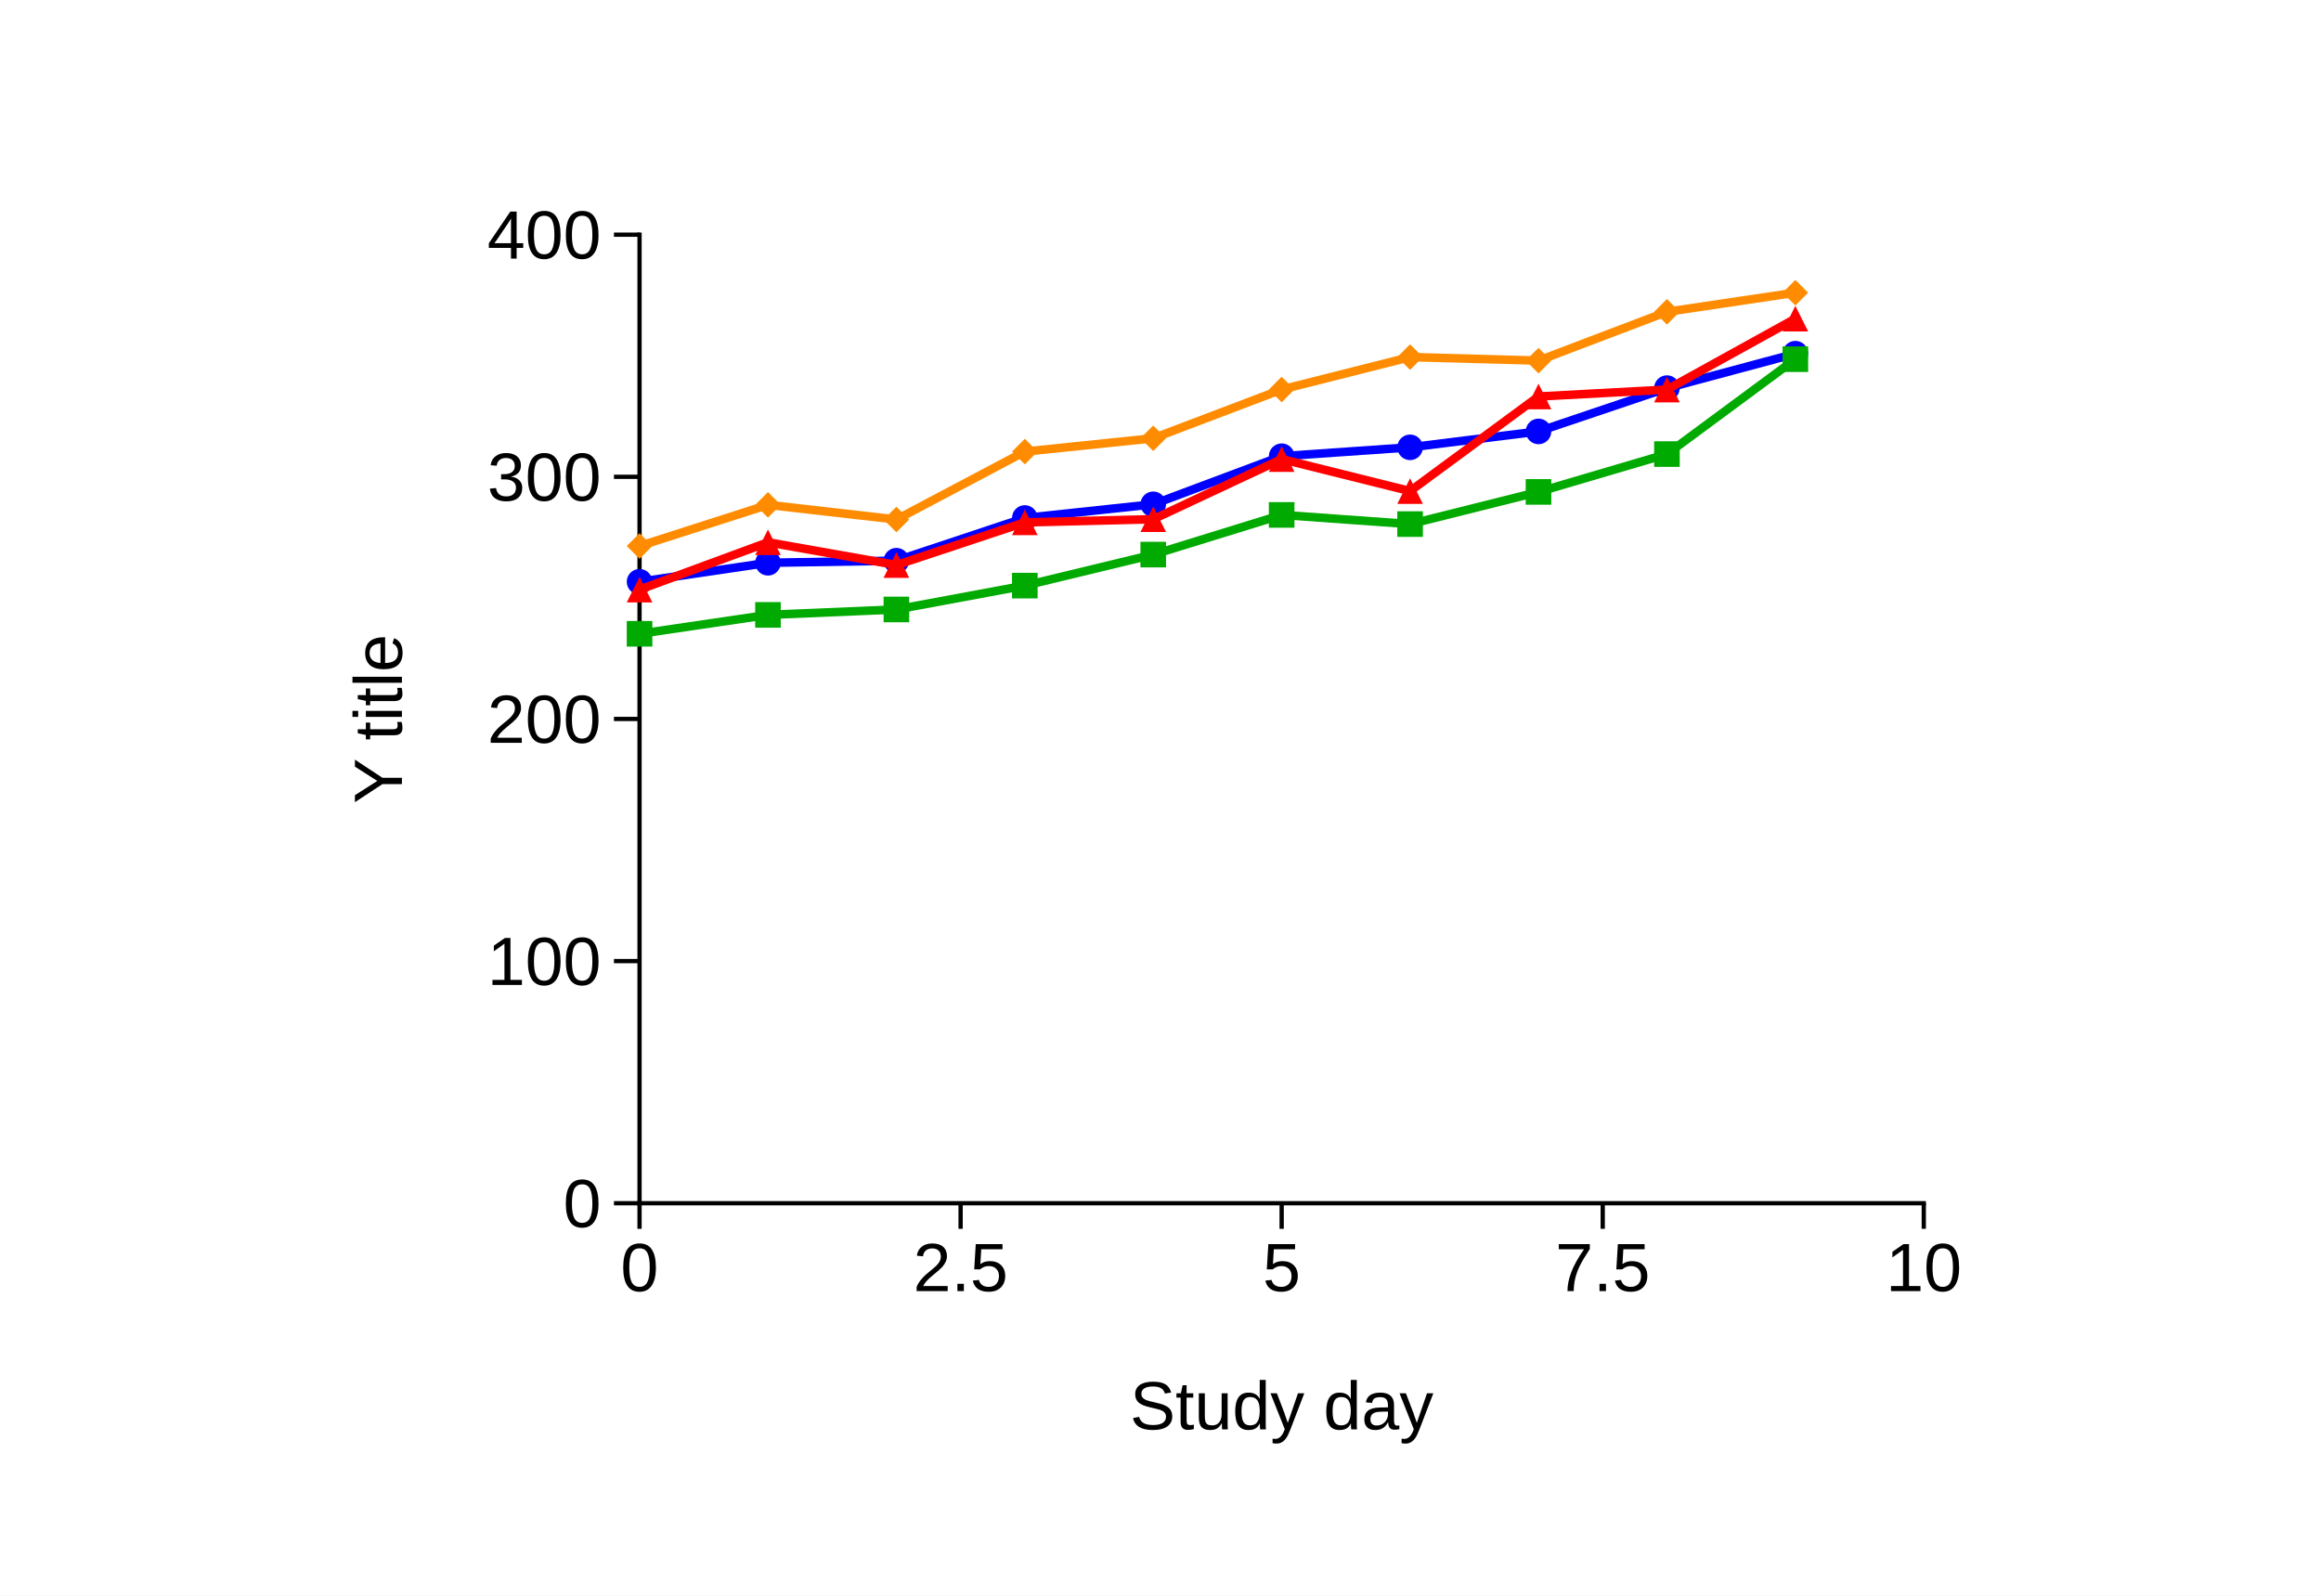
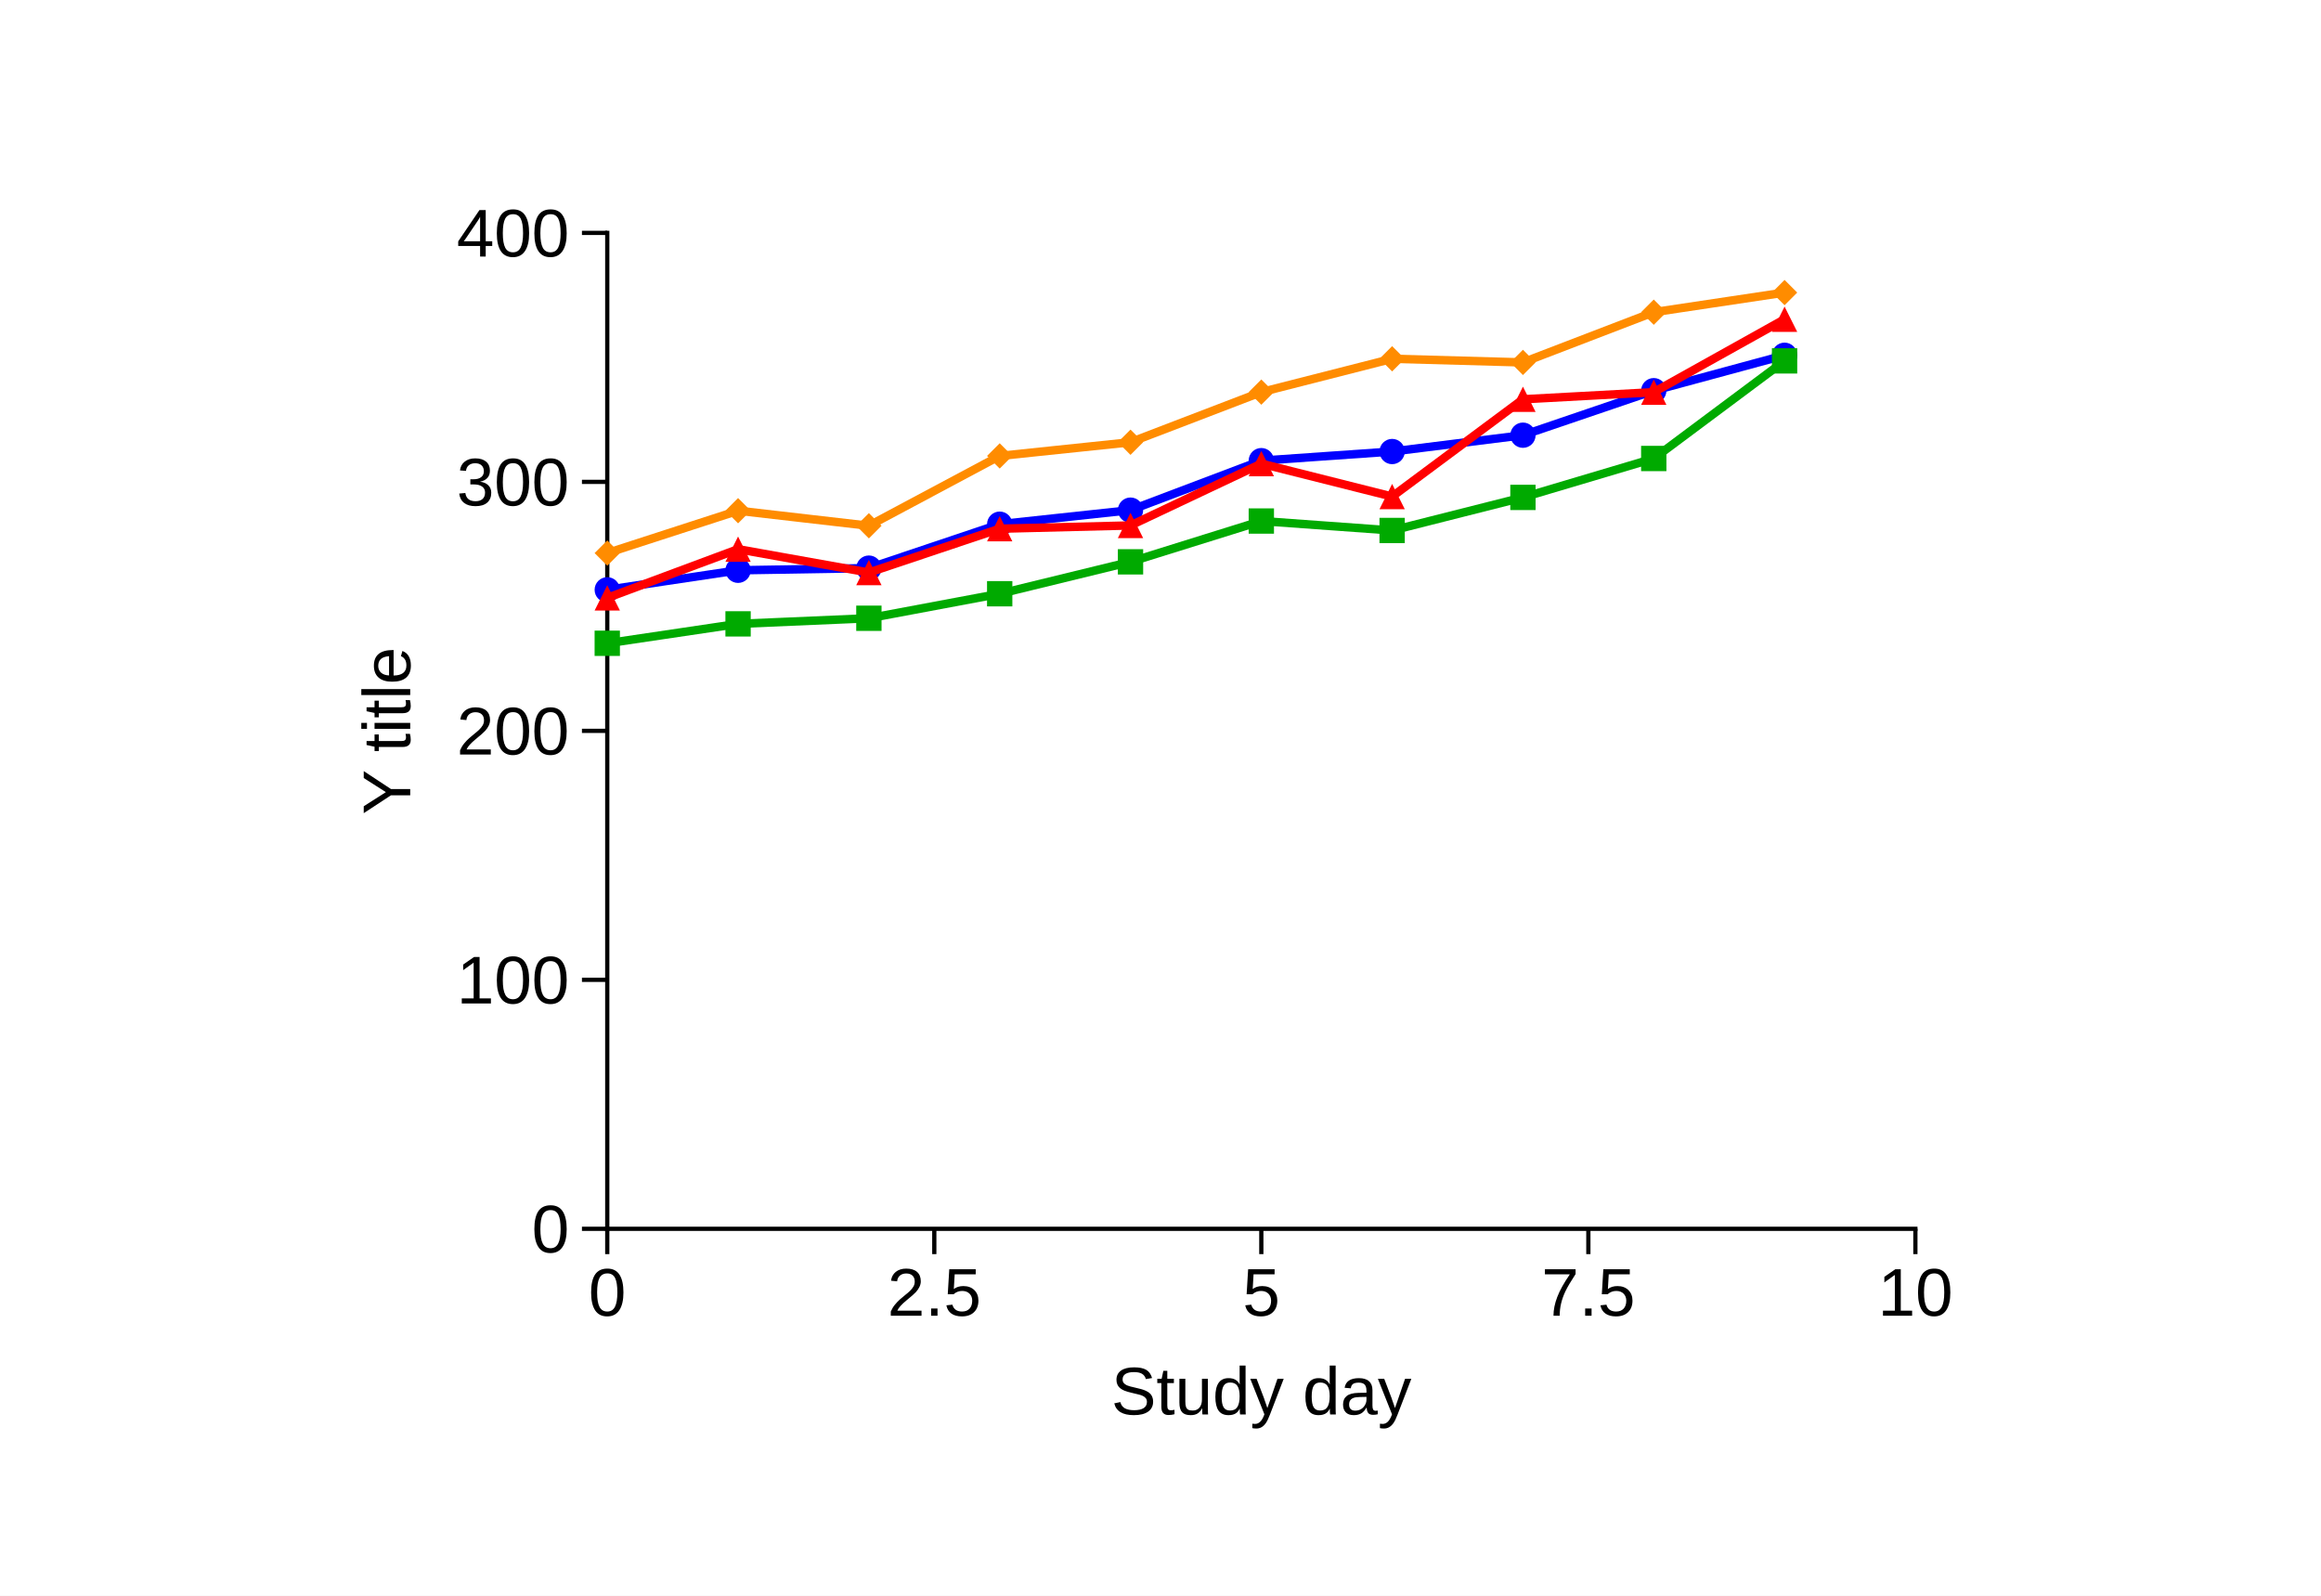
- <svg xmlns="http://www.w3.org/2000/svg" width="320" height="220" viewBox="0 0 320 220" role="img" aria-label="line example rendered in Graphitix" data-graphitix-welcome-thumbnail="line" data-preview-source="Graphitix owner-scoped SVG projection" data-source-format="svg" data-inline-ready="true" data-id-prefix="graphitix-welcome-line-id-" data-export-projection="svg" data-graph-title-suppressed="true" data-proportional-stroke-contract="source-viewport-baked-strokes-v1" data-source-viewport-width="391.595784" data-source-viewport-height="340" data-thumbnail-visual-scale="0.588235294118" data-non-scaling-stroke-count="0" preserveAspectRatio="xMidYMid meet" font-family="Arial, Helvetica, sans-serif">
+ <svg xmlns="http://www.w3.org/2000/svg" width="320" height="220" viewBox="0 0 320 220" role="img" aria-label="line example rendered in Graphitix" data-graphitix-welcome-thumbnail="line" data-preview-source="Graphitix owner-scoped SVG projection" data-source-format="svg" data-inline-ready="true" data-id-prefix="graphitix-welcome-line-id-" data-export-projection="svg" data-graph-title-suppressed="true" data-proportional-stroke-contract="source-viewport-baked-strokes-v1" data-source-viewport-width="391.585931" data-source-viewport-height="343.77" data-thumbnail-visual-scale="0.581784332548" data-non-scaling-stroke-count="0" preserveAspectRatio="xMidYMid meet" font-family="Arial, Helvetica, sans-serif">
  <rect width="320" height="220" fill="#ffffff" data-welcome-thumbnail-background="true" />
-   <g transform="matrix(0.5882353 0 0 0.5882353 44.82477 10)" data-welcome-thumbnail-content="true">
-     <g id="graphitix-welcome-line-id-1" transform="matrix(1 0 0 1 28.69579 0)" data-export-physical-projection="materialized">
-       <line x1="45" y1="265" x2="346" y2="265" stroke="#000000" stroke-linecap="square" stroke-width="1" />
-       <rect fill="transparent" stroke="none" pointer-events="fill" x="39" y="259" width="313" height="12" />
-       <line x1="45" y1="38" x2="45" y2="265" stroke="#000000" stroke-linecap="square" stroke-width="1" />
-       <rect fill="transparent" stroke="none" pointer-events="fill" x="39" y="32" width="12" height="239" />
-       <line x1="45" y1="265" x2="45" y2="271" stroke="#000000" stroke-width="1" />
-       <text x="45" y="280" font-size="16" text-anchor="middle" fill="#000000" dy="5.6" font-family="Arial, Helvetica, sans-serif">0</text>
-       <line x1="120.25" y1="265" x2="120.25" y2="271" stroke="#000000" stroke-width="1" />
-       <text x="120.25" y="280" font-size="16" text-anchor="middle" fill="#000000" dy="5.6" font-family="Arial, Helvetica, sans-serif">2.5</text>
-       <line x1="195.5" y1="265" x2="195.5" y2="271" stroke="#000000" stroke-width="1" />
-       <text x="195.5" y="280" font-size="16" text-anchor="middle" fill="#000000" dy="5.6" font-family="Arial, Helvetica, sans-serif">5</text>
-       <line x1="270.75" y1="265" x2="270.75" y2="271" stroke="#000000" stroke-width="1" />
-       <text x="270.75" y="280" font-size="16" text-anchor="middle" fill="#000000" dy="5.6" font-family="Arial, Helvetica, sans-serif">7.5</text>
-       <line x1="346" y1="265" x2="346" y2="271" stroke="#000000" stroke-width="1" />
-       <text x="346" y="280" font-size="16" text-anchor="middle" fill="#000000" dy="5.6" font-family="Arial, Helvetica, sans-serif">10</text>
-       <line x1="39" y1="265" x2="45" y2="265" stroke="#000000" stroke-width="1" />
-       <text x="36" y="265" font-size="16" text-anchor="end" fill="#000000" font-family="Arial, Helvetica, sans-serif" dy="0.35em">0</text>
-       <line x1="39" y1="208.25" x2="45" y2="208.25" stroke="#000000" stroke-width="1" />
-       <text x="36" y="208.25" font-size="16" text-anchor="end" fill="#000000" font-family="Arial, Helvetica, sans-serif" dy="0.35em">100</text>
-       <line x1="39" y1="151.5" x2="45" y2="151.5" stroke="#000000" stroke-width="1" />
-       <text x="36" y="151.5" font-size="16" text-anchor="end" fill="#000000" font-family="Arial, Helvetica, sans-serif" dy="0.35em">200</text>
-       <line x1="39" y1="94.75" x2="45" y2="94.75" stroke="#000000" stroke-width="1" />
-       <text x="36" y="94.75" font-size="16" text-anchor="end" fill="#000000" font-family="Arial, Helvetica, sans-serif" dy="0.35em">300</text>
-       <line x1="39" y1="38" x2="45" y2="38" stroke="#000000" stroke-width="1" />
-       <text x="36" y="38" font-size="16" text-anchor="end" fill="#000000" font-family="Arial, Helvetica, sans-serif" dy="0.35em">400</text>
-       <path d="M45,119.35 L75.1,114.9 L105.2,114.41 L135.3,104.4 L165.4,101.19 L195.5,89.92 L225.6,87.84 L255.7,84.11 L285.8,73.96 L315.9,65.89" stroke="#0000ff" stroke-width="2" fill="none" />
-       <circle cx="45" cy="119.35" r="3" fill="#0000ff" stroke="none" stroke-width="0" />
-       <circle cx="75.1" cy="114.9" r="3" fill="#0000ff" stroke="none" stroke-width="0" />
-       <circle cx="105.2" cy="114.41" r="3" fill="#0000ff" stroke="none" stroke-width="0" />
-       <circle cx="135.3" cy="104.4" r="3" fill="#0000ff" stroke="none" stroke-width="0" />
-       <circle cx="165.4" cy="101.19" r="3" fill="#0000ff" stroke="none" stroke-width="0" />
-       <circle cx="195.5" cy="89.92" r="3" fill="#0000ff" stroke="none" stroke-width="0" />
-       <circle cx="225.6" cy="87.84" r="3" fill="#0000ff" stroke="none" stroke-width="0" />
-       <circle cx="255.7" cy="84.11" r="3" fill="#0000ff" stroke="none" stroke-width="0" />
-       <circle cx="285.8" cy="73.96" r="3" fill="#0000ff" stroke="none" stroke-width="0" />
-       <circle cx="315.9" cy="65.89" r="3" fill="#0000ff" stroke="none" stroke-width="0" />
-       <path d="M45,121.19 L75.1,110.1 L105.2,115.43 L135.3,105.43 L165.4,104.69 L195.5,90.6 L225.6,98.1 L255.7,75.93 L285.8,74.31 L315.9,57.68" stroke="#ff0000" stroke-width="2" fill="none" />
-       <path d="M45,118.19 L48,124.19 L42,124.19 Z" fill="#ff0000" stroke="none" stroke-width="0" />
-       <path d="M75.1,107.1 L78.1,113.1 L72.1,113.1 Z" fill="#ff0000" stroke="none" stroke-width="0" />
-       <path d="M105.2,112.43 L108.2,118.43 L102.2,118.43 Z" fill="#ff0000" stroke="none" stroke-width="0" />
-       <path d="M135.3,102.43 L138.3,108.43 L132.3,108.43 Z" fill="#ff0000" stroke="none" stroke-width="0" />
-       <path d="M165.4,101.69 L168.4,107.69 L162.4,107.69 Z" fill="#ff0000" stroke="none" stroke-width="0" />
-       <path d="M195.5,87.6 L198.5,93.6 L192.5,93.6 Z" fill="#ff0000" stroke="none" stroke-width="0" />
-       <path d="M225.6,95.1 L228.6,101.1 L222.6,101.1 Z" fill="#ff0000" stroke="none" stroke-width="0" />
-       <path d="M255.7,72.93 L258.7,78.93 L252.7,78.93 Z" fill="#ff0000" stroke="none" stroke-width="0" />
-       <path d="M285.8,71.31 L288.8,77.31 L282.8,77.31 Z" fill="#ff0000" stroke="none" stroke-width="0" />
-       <path d="M315.9,54.68 L318.9,60.68 L312.9,60.68 Z" fill="#ff0000" stroke="none" stroke-width="0" />
-       <path d="M45,131.54 L75.1,127.11 L105.2,125.84 L135.3,120.25 L165.4,112.98 L195.5,103.68 L225.6,105.83 L255.7,98.29 L285.8,89.42 L315.9,67.18" stroke="#00aa00" stroke-width="2" fill="none" />
-       <rect x="42" y="128.54" width="6" height="6" fill="#00aa00" stroke="none" stroke-width="0" />
-       <rect x="72.1" y="124.11" width="6" height="6" fill="#00aa00" stroke="none" stroke-width="0" />
-       <rect x="102.2" y="122.84" width="6" height="6" fill="#00aa00" stroke="none" stroke-width="0" />
-       <rect x="132.3" y="117.25" width="6" height="6" fill="#00aa00" stroke="none" stroke-width="0" />
-       <rect x="162.4" y="109.98" width="6" height="6" fill="#00aa00" stroke="none" stroke-width="0" />
-       <rect x="192.5" y="100.68" width="6" height="6" fill="#00aa00" stroke="none" stroke-width="0" />
-       <rect x="222.6" y="102.83" width="6" height="6" fill="#00aa00" stroke="none" stroke-width="0" />
-       <rect x="252.7" y="95.29" width="6" height="6" fill="#00aa00" stroke="none" stroke-width="0" />
-       <rect x="282.8" y="86.42" width="6" height="6" fill="#00aa00" stroke="none" stroke-width="0" />
-       <rect x="312.9" y="64.18" width="6" height="6" fill="#00aa00" stroke="none" stroke-width="0" />
-       <path d="M45,110.97 L75.1,101.32 L105.2,104.76 L135.3,88.84 L165.4,85.72 L195.5,74.29 L225.6,66.69 L255.7,67.52 L285.8,56.08 L315.9,51.6" stroke="#ff8c00" stroke-width="2" fill="none" />
-       <path d="M45,107.97 L48,110.97 L45,113.97 L42,110.97 Z" fill="#ff8c00" stroke="none" stroke-width="0" />
-       <path d="M75.1,98.32 L78.1,101.32 L75.1,104.32 L72.1,101.32 Z" fill="#ff8c00" stroke="none" stroke-width="0" />
-       <path d="M105.2,101.76 L108.2,104.76 L105.2,107.76 L102.2,104.76 Z" fill="#ff8c00" stroke="none" stroke-width="0" />
-       <path d="M135.3,85.84 L138.3,88.84 L135.3,91.84 L132.3,88.84 Z" fill="#ff8c00" stroke="none" stroke-width="0" />
-       <path d="M165.4,82.72 L168.4,85.72 L165.4,88.72 L162.4,85.72 Z" fill="#ff8c00" stroke="none" stroke-width="0" />
-       <path d="M195.5,71.29 L198.5,74.29 L195.5,77.29 L192.5,74.29 Z" fill="#ff8c00" stroke="none" stroke-width="0" />
-       <path d="M225.6,63.69 L228.6,66.69 L225.6,69.69 L222.6,66.69 Z" fill="#ff8c00" stroke="none" stroke-width="0" />
-       <path d="M255.7,64.52 L258.7,67.52 L255.7,70.52 L252.7,67.52 Z" fill="#ff8c00" stroke="none" stroke-width="0" />
-       <path d="M285.8,53.08 L288.8,56.08 L285.8,59.08 L282.8,56.08 Z" fill="#ff8c00" stroke="none" stroke-width="0" />
-       <path d="M315.9,48.6 L318.9,51.6 L315.9,54.6 L312.9,51.6 Z" fill="#ff8c00" stroke="none" stroke-width="0" />
-       <text x="195.5" y="318" text-anchor="middle" font-size="16" fill="#000000" style=" touch-action: none" font-family="Arial, Helvetica, sans-serif">Study day</text>
-       <text x="-10.7" y="151.5" transform="rotate(-90 -10.69531 151.5)" text-anchor="middle" font-size="16" fill="#000000" style=" touch-action: none" font-family="Arial, Helvetica, sans-serif">Y title</text>
-       <text x="195.5" y="19" text-anchor="middle" font-size="16" fill="#000000" style="visibility: hidden; touch-action: none" font-family="Arial, Helvetica, sans-serif">Line graph</text>
+   <g transform="matrix(0.5817843 0 0 0.5817843 46.09072 10)" data-welcome-thumbnail-content="true">
+     <g id="graphitix-welcome-line-id-1" transform="matrix(1 0 0 1 28.68593 0.000004)" data-export-physical-projection="materialized">
+       <line x1="36" y1="274" x2="346" y2="274" stroke="#000000" stroke-linecap="square" stroke-width="1" />
+       <rect fill="transparent" stroke="none" pointer-events="fill" x="30" y="268" width="322" height="12" />
+       <line x1="36" y1="38" x2="36" y2="274" stroke="#000000" stroke-linecap="square" stroke-width="1" />
+       <rect fill="transparent" stroke="none" pointer-events="fill" x="30" y="32" width="12" height="248" />
+       <line x1="36" y1="274" x2="36" y2="280" stroke="#000000" stroke-width="1" />
+       <text x="36" y="289" font-size="16" text-anchor="middle" fill="#000000" dy="5.6" font-family="Arial, Helvetica, sans-serif">0</text>
+       <line x1="113.5" y1="274" x2="113.5" y2="280" stroke="#000000" stroke-width="1" />
+       <text x="113.5" y="289" font-size="16" text-anchor="middle" fill="#000000" dy="5.6" font-family="Arial, Helvetica, sans-serif">2.5</text>
+       <line x1="191" y1="274" x2="191" y2="280" stroke="#000000" stroke-width="1" />
+       <text x="191" y="289" font-size="16" text-anchor="middle" fill="#000000" dy="5.6" font-family="Arial, Helvetica, sans-serif">5</text>
+       <line x1="268.5" y1="274" x2="268.5" y2="280" stroke="#000000" stroke-width="1" />
+       <text x="268.5" y="289" font-size="16" text-anchor="middle" fill="#000000" dy="5.6" font-family="Arial, Helvetica, sans-serif">7.5</text>
+       <line x1="346" y1="274" x2="346" y2="280" stroke="#000000" stroke-width="1" />
+       <text x="346" y="289" font-size="16" text-anchor="middle" fill="#000000" dy="5.6" font-family="Arial, Helvetica, sans-serif">10</text>
+       <line x1="30" y1="274" x2="36" y2="274" stroke="#000000" stroke-width="1" />
+       <text x="27" y="274" font-size="16" text-anchor="end" fill="#000000" font-family="Arial, Helvetica, sans-serif" dy="0.35em">0</text>
+       <line x1="30" y1="215" x2="36" y2="215" stroke="#000000" stroke-width="1" />
+       <text x="27" y="215" font-size="16" text-anchor="end" fill="#000000" font-family="Arial, Helvetica, sans-serif" dy="0.35em">100</text>
+       <line x1="30" y1="156" x2="36" y2="156" stroke="#000000" stroke-width="1" />
+       <text x="27" y="156" font-size="16" text-anchor="end" fill="#000000" font-family="Arial, Helvetica, sans-serif" dy="0.35em">200</text>
+       <line x1="30" y1="97" x2="36" y2="97" stroke="#000000" stroke-width="1" />
+       <text x="27" y="97" font-size="16" text-anchor="end" fill="#000000" font-family="Arial, Helvetica, sans-serif" dy="0.35em">300</text>
+       <line x1="30" y1="38" x2="36" y2="38" stroke="#000000" stroke-width="1" />
+       <text x="27" y="38" font-size="16" text-anchor="end" fill="#000000" font-family="Arial, Helvetica, sans-serif" dy="0.35em">400</text>
+       <path d="M36,122.58 L67,117.95 L98,117.44 L129,107.03 L160,103.7 L191,91.97 L222,89.81 L253,85.94 L284,75.39 L315,67" stroke="#0000ff" stroke-width="2" fill="none" />
+       <circle cx="36" cy="122.58" r="3" fill="#0000ff" stroke="none" stroke-width="0" />
+       <circle cx="67" cy="117.95" r="3" fill="#0000ff" stroke="none" stroke-width="0" />
+       <circle cx="98" cy="117.44" r="3" fill="#0000ff" stroke="none" stroke-width="0" />
+       <circle cx="129" cy="107.03" r="3" fill="#0000ff" stroke="none" stroke-width="0" />
+       <circle cx="160" cy="103.7" r="3" fill="#0000ff" stroke="none" stroke-width="0" />
+       <circle cx="191" cy="91.97" r="3" fill="#0000ff" stroke="none" stroke-width="0" />
+       <circle cx="222" cy="89.81" r="3" fill="#0000ff" stroke="none" stroke-width="0" />
+       <circle cx="253" cy="85.94" r="3" fill="#0000ff" stroke="none" stroke-width="0" />
+       <circle cx="284" cy="75.39" r="3" fill="#0000ff" stroke="none" stroke-width="0" />
+       <circle cx="315" cy="67" r="3" fill="#0000ff" stroke="none" stroke-width="0" />
+       <path d="M36,124.49 L67,112.95 L98,118.49 L129,108.1 L160,107.33 L191,92.68 L222,100.48 L253,77.43 L284,75.75 L315,58.46" stroke="#ff0000" stroke-width="2" fill="none" />
+       <path d="M36,121.49 L39,127.49 L33,127.49 Z" fill="#ff0000" stroke="none" stroke-width="0" />
+       <path d="M67,109.95 L70,115.95 L64,115.95 Z" fill="#ff0000" stroke="none" stroke-width="0" />
+       <path d="M98,115.49 L101,121.49 L95,121.49 Z" fill="#ff0000" stroke="none" stroke-width="0" />
+       <path d="M129,105.1 L132,111.1 L126,111.1 Z" fill="#ff0000" stroke="none" stroke-width="0" />
+       <path d="M160,104.33 L163,110.33 L157,110.33 Z" fill="#ff0000" stroke="none" stroke-width="0" />
+       <path d="M191,89.68 L194,95.68 L188,95.68 Z" fill="#ff0000" stroke="none" stroke-width="0" />
+       <path d="M222,97.48 L225,103.48 L219,103.48 Z" fill="#ff0000" stroke="none" stroke-width="0" />
+       <path d="M253,74.43 L256,80.43 L250,80.43 Z" fill="#ff0000" stroke="none" stroke-width="0" />
+       <path d="M284,72.75 L287,78.75 L281,78.75 Z" fill="#ff0000" stroke="none" stroke-width="0" />
+       <path d="M315,55.46 L318,61.46 L312,61.46 Z" fill="#ff0000" stroke="none" stroke-width="0" />
+       <path d="M36,135.25 L67,130.65 L98,129.32 L129,123.51 L160,115.95 L191,106.28 L222,108.52 L253,100.68 L284,91.46 L315,68.33" stroke="#00aa00" stroke-width="2" fill="none" />
+       <rect x="33" y="132.25" width="6" height="6" fill="#00aa00" stroke="none" stroke-width="0" />
+       <rect x="64" y="127.65" width="6" height="6" fill="#00aa00" stroke="none" stroke-width="0" />
+       <rect x="95" y="126.32" width="6" height="6" fill="#00aa00" stroke="none" stroke-width="0" />
+       <rect x="126" y="120.51" width="6" height="6" fill="#00aa00" stroke="none" stroke-width="0" />
+       <rect x="157" y="112.95" width="6" height="6" fill="#00aa00" stroke="none" stroke-width="0" />
+       <rect x="188" y="103.28" width="6" height="6" fill="#00aa00" stroke="none" stroke-width="0" />
+       <rect x="219" y="105.52" width="6" height="6" fill="#00aa00" stroke="none" stroke-width="0" />
+       <rect x="250" y="97.68" width="6" height="6" fill="#00aa00" stroke="none" stroke-width="0" />
+       <rect x="281" y="88.46" width="6" height="6" fill="#00aa00" stroke="none" stroke-width="0" />
+       <rect x="312" y="65.33" width="6" height="6" fill="#00aa00" stroke="none" stroke-width="0" />
+       <path d="M36,113.87 L67,103.83 L98,107.4 L129,90.85 L160,87.61 L191,75.73 L222,67.83 L253,68.69 L284,56.79 L315,52.14" stroke="#ff8c00" stroke-width="2" fill="none" />
+       <path d="M36,110.87 L39,113.87 L36,116.87 L33,113.87 Z" fill="#ff8c00" stroke="none" stroke-width="0" />
+       <path d="M67,100.83 L70,103.83 L67,106.83 L64,103.83 Z" fill="#ff8c00" stroke="none" stroke-width="0" />
+       <path d="M98,104.4 L101,107.4 L98,110.4 L95,107.4 Z" fill="#ff8c00" stroke="none" stroke-width="0" />
+       <path d="M129,87.85 L132,90.85 L129,93.85 L126,90.85 Z" fill="#ff8c00" stroke="none" stroke-width="0" />
+       <path d="M160,84.61 L163,87.61 L160,90.61 L157,87.61 Z" fill="#ff8c00" stroke="none" stroke-width="0" />
+       <path d="M191,72.73 L194,75.73 L191,78.73 L188,75.73 Z" fill="#ff8c00" stroke="none" stroke-width="0" />
+       <path d="M222,64.83 L225,67.83 L222,70.83 L219,67.83 Z" fill="#ff8c00" stroke="none" stroke-width="0" />
+       <path d="M253,65.69 L256,68.69 L253,71.69 L250,68.69 Z" fill="#ff8c00" stroke="none" stroke-width="0" />
+       <path d="M284,53.79 L287,56.79 L284,59.79 L281,56.79 Z" fill="#ff8c00" stroke="none" stroke-width="0" />
+       <path d="M315,49.14 L318,52.14 L315,55.14 L312,52.14 Z" fill="#ff8c00" stroke="none" stroke-width="0" />
+       <text x="191" y="318" text-anchor="middle" font-size="16" fill="#000000" style=" touch-action: none" font-family="Arial, Helvetica, sans-serif">Study day</text>
+       <text x="-10.7" y="156" transform="rotate(-90 -10.69531 156)" text-anchor="middle" font-size="16" fill="#000000" style=" touch-action: none" font-family="Arial, Helvetica, sans-serif">Y title</text>
+       <text x="191" y="19" text-anchor="middle" font-size="16" fill="#000000" style="visibility: hidden; touch-action: none" font-family="Arial, Helvetica, sans-serif">Line graph</text>
    </g>
  </g>
</svg>
